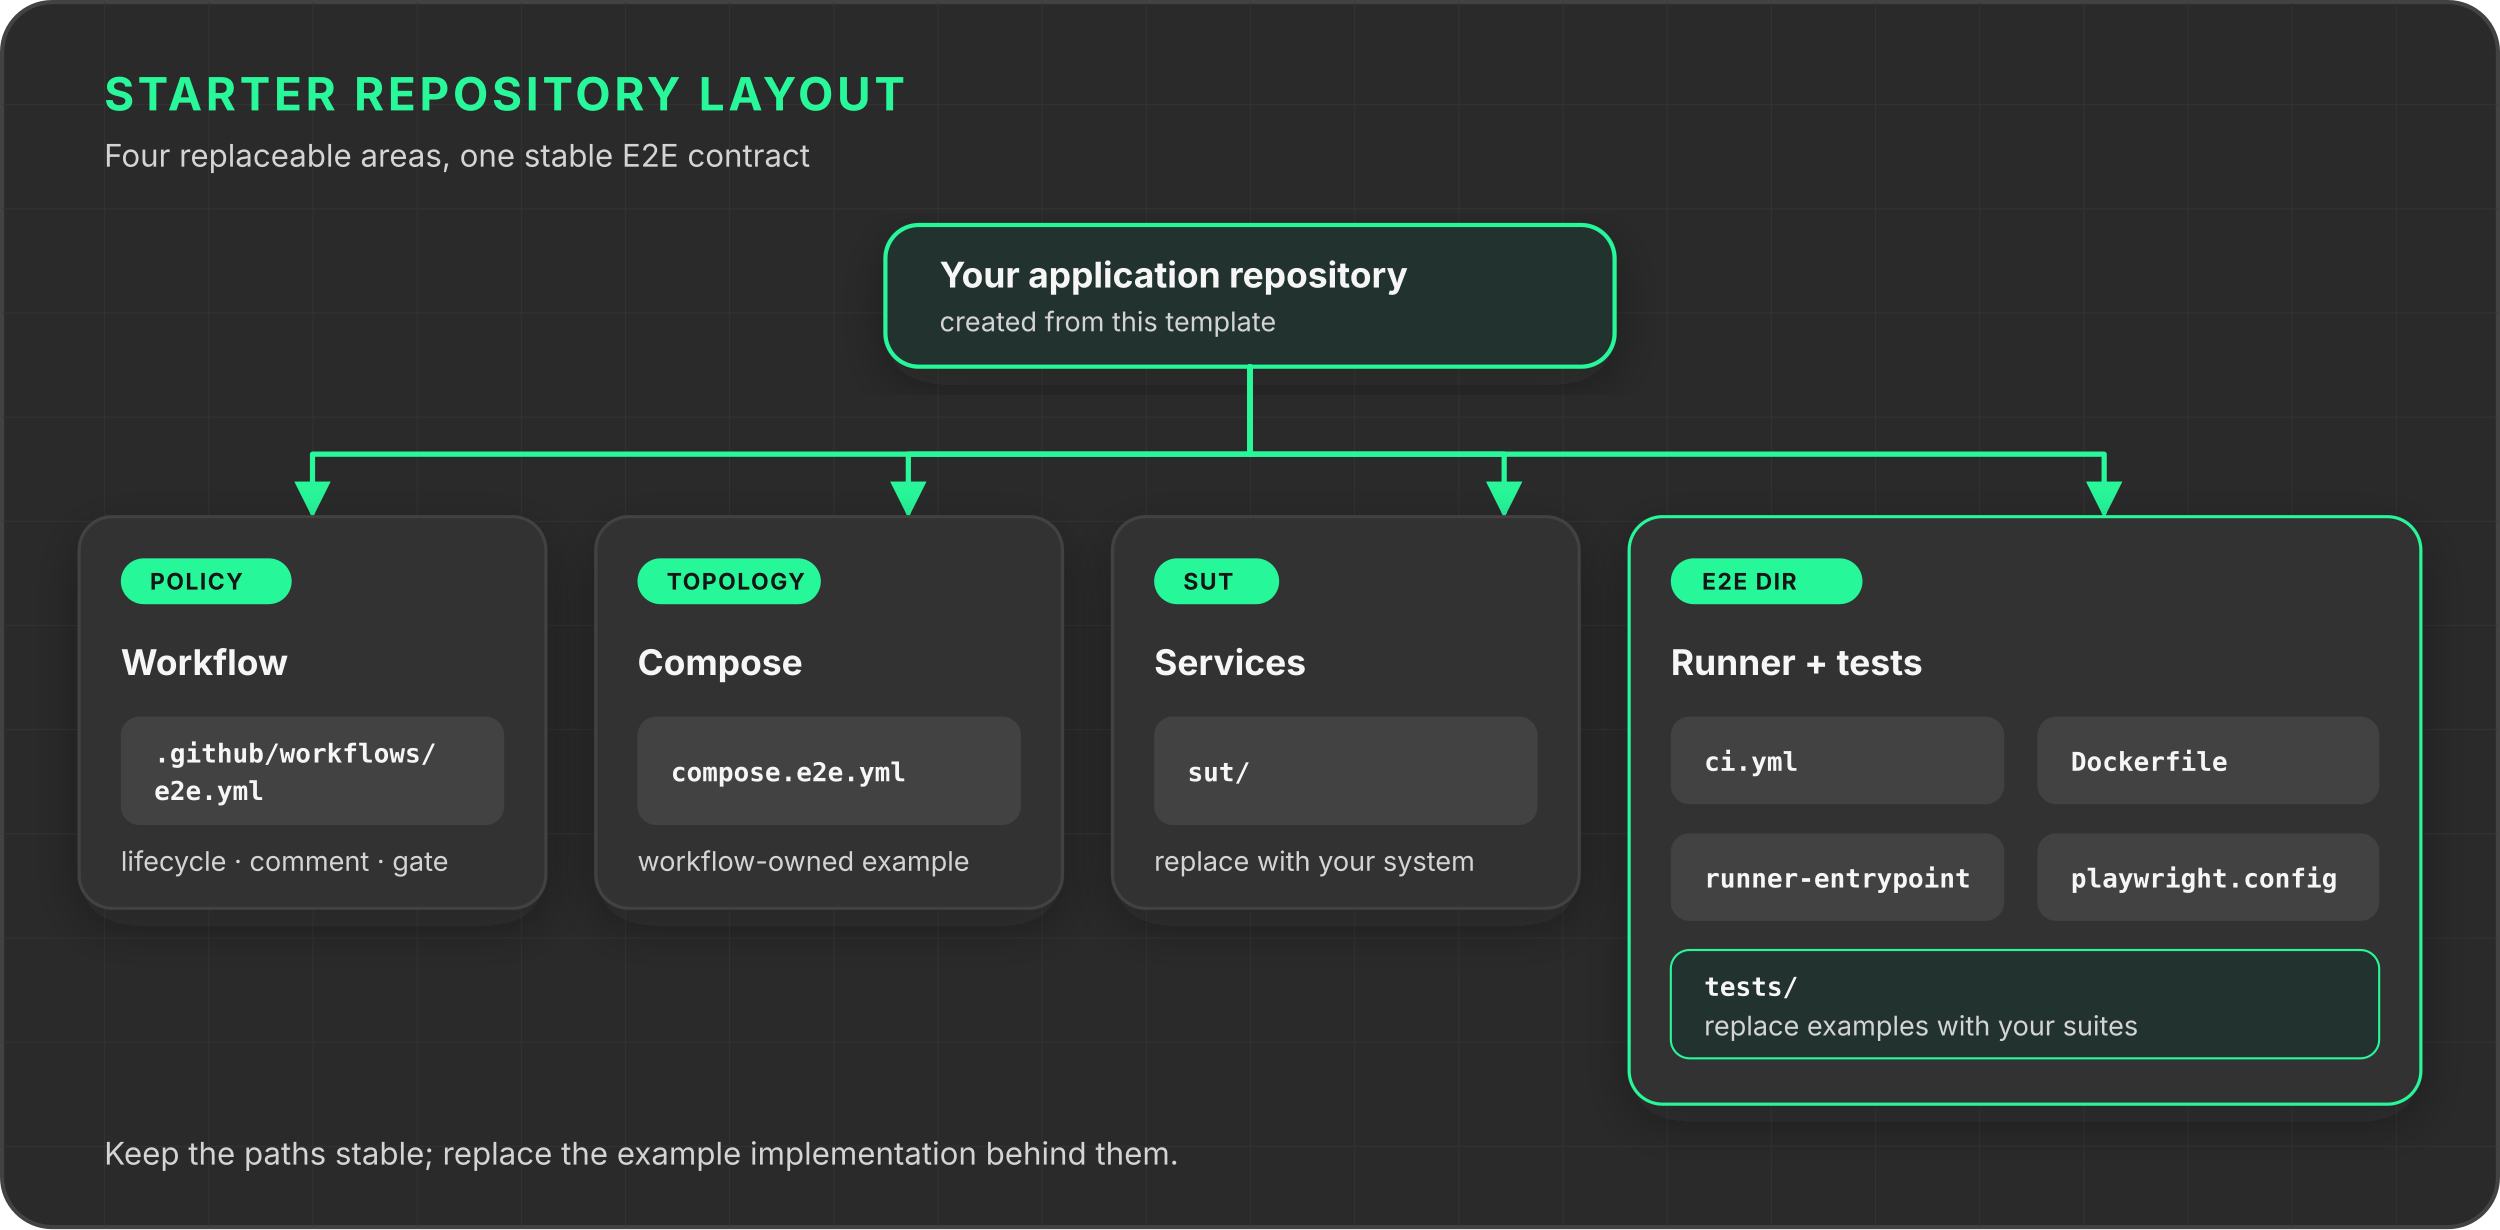
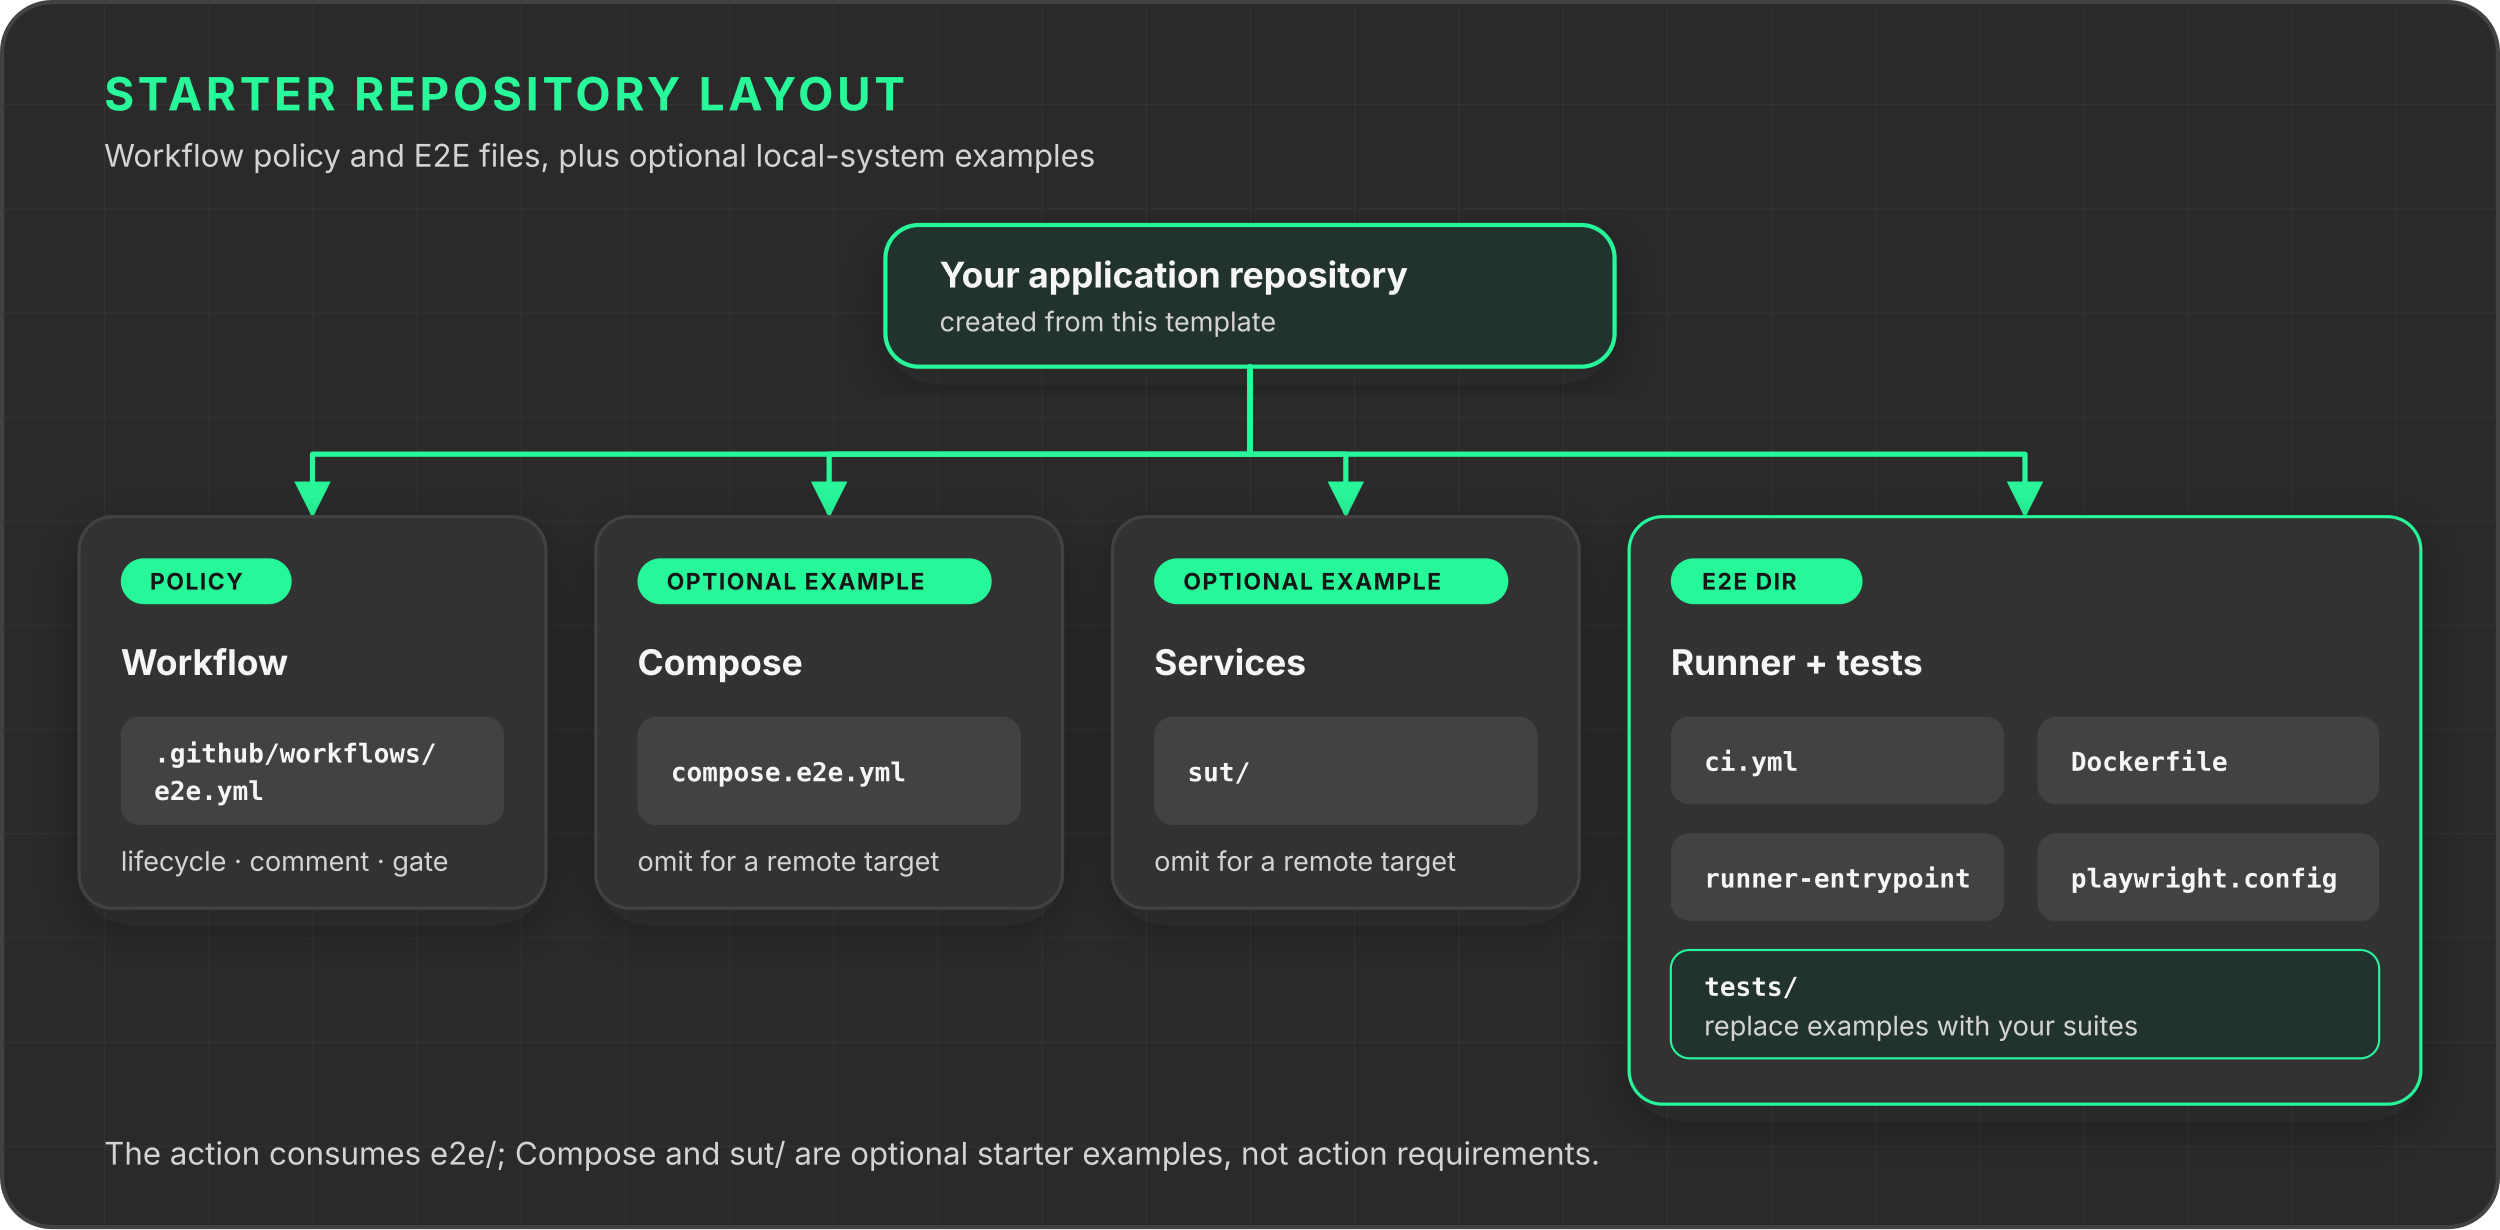
<svg xmlns="http://www.w3.org/2000/svg" width="1200" height="590" viewBox="0 0 1200 590" fill="none" role="img" aria-labelledby="title description">
  <defs>
    <pattern id="grid" width="50" height="50" patternUnits="userSpaceOnUse">
      <path d="M 50 0 L 0 0 0 50" fill="none" stroke="#353535" stroke-width="1" />
    </pattern>
    <marker id="arrow" viewBox="0 0 10 10" refX="8.5" refY="5" markerWidth="7" markerHeight="7" orient="auto">
      <path d="M 0 0 L 10 5 L 0 10 z" fill="#28F89A" />
    </marker>
    <filter id="shadow" x="-20%" y="-20%" width="140%" height="140%">
      <feDropShadow dx="0" dy="8" stdDeviation="12" flood-color="#181818" flood-opacity="0.32" />
    </filter>
    <style>
      .heading { font: 700 22px Inter, Geist, Arial, sans-serif; letter-spacing: 1.8px; fill: #28F89A; }
      .subtitle { font: 400 15px Inter, Geist, Arial, sans-serif; fill: #D4D4D4; }
      .label { font: 650 17px Inter, Geist, Arial, sans-serif; fill: #F6F6F6; }
      .detail { font: 400 13px Inter, Geist, Arial, sans-serif; fill: #D4D4D4; }
      .file { font: 550 12.5px 'Azeret Mono', 'SFMono-Regular', Consolas, monospace; fill: #F6F6F6; }
      .type { font: 700 11px Inter, Geist, Arial, sans-serif; fill: #181818; letter-spacing: 0.7px; }
      .connector { stroke: #28F89A; stroke-width: 2.5; stroke-linecap: round; stroke-linejoin: round; marker-end: url(#arrow); }
    </style>
  </defs>
  <rect x="1" y="1" width="1198" height="588" rx="24" fill="#2A2A2A" stroke="#424242" stroke-width="2" />
  <rect x="1" y="1" width="1198" height="588" rx="24" fill="url(#grid)" opacity="0.72" />
  <text x="50" y="53" class="heading">STARTER REPOSITORY LAYOUT</text>
-   <text x="50" y="80" class="subtitle">Four replaceable areas, one stable E2E contract</text>
+   <text x="50" y="80" class="subtitle">Workflow policy and E2E files, plus optional local-system examples</text>
  <g filter="url(#shadow)">
    <rect x="425" y="108" width="350" height="68" rx="16" fill="#22332F" stroke="#28F89A" stroke-width="2" />
    <text x="451" y="138" class="label">Your application repository</text>
    <text x="451" y="159" class="detail">created from this template</text>
  </g>
  <path d="M600 176 V218 H150 V246" class="connector" />
-   <path d="M600 176 V218 H436 V246" class="connector" />
-   <path d="M600 176 V218 H722 V246" class="connector" />
-   <path d="M600 176 V218 H1010 V246" class="connector" />
+   <path d="M600 176 V218 H398 V246" class="connector" />
+   <path d="M600 176 V218 H646 V246" class="connector" />
+   <path d="M600 176 V218 H972 V246" class="connector" />
  <g filter="url(#shadow)">
    <rect x="38" y="248" width="224" height="188" rx="16" fill="#333333" stroke="#424242" stroke-width="1.5" />
    <rect x="58" y="268" width="82" height="22" rx="11" fill="#28F89A" />
    <text x="72" y="283" class="type">POLICY</text>
    <text x="58" y="324" class="label">Workflow</text>
    <rect x="58" y="344" width="184" height="52" rx="9" fill="#424242" />
    <text x="74" y="366" class="file">.github/workflows/</text>
    <text x="74" y="384" class="file">e2e.yml</text>
    <text x="58" y="418" class="detail">lifecycle · comment · gate</text>
  </g>
  <g filter="url(#shadow)">
    <rect x="286" y="248" width="224" height="188" rx="16" fill="#333333" stroke="#424242" stroke-width="1.5" />
-     <rect x="306" y="268" width="88" height="22" rx="11" fill="#28F89A" />
-     <text x="320" y="283" class="type">TOPOLOGY</text>
+     <rect x="306" y="268" width="170" height="22" rx="11" fill="#28F89A" />
+     <text x="320" y="283" class="type">OPTIONAL EXAMPLE</text>
    <text x="306" y="324" class="label">Compose</text>
    <rect x="306" y="344" width="184" height="52" rx="9" fill="#424242" />
    <text x="322" y="375" class="file">compose.e2e.yml</text>
-     <text x="306" y="418" class="detail">workflow-owned example</text>
+     <text x="306" y="418" class="detail">omit for a remote target</text>
  </g>
  <g filter="url(#shadow)">
    <rect x="534" y="248" width="224" height="188" rx="16" fill="#333333" stroke="#424242" stroke-width="1.5" />
-     <rect x="554" y="268" width="60" height="22" rx="11" fill="#28F89A" />
-     <text x="568" y="283" class="type">SUT</text>
+     <rect x="554" y="268" width="170" height="22" rx="11" fill="#28F89A" />
+     <text x="568" y="283" class="type">OPTIONAL EXAMPLE</text>
    <text x="554" y="324" class="label">Services</text>
    <rect x="554" y="344" width="184" height="52" rx="9" fill="#424242" />
    <text x="570" y="375" class="file">sut/</text>
-     <text x="554" y="418" class="detail">replace with your system</text>
+     <text x="554" y="418" class="detail">omit for a remote target</text>
  </g>
  <g filter="url(#shadow)">
    <rect x="782" y="248" width="380" height="282" rx="16" fill="#333333" stroke="#28F89A" stroke-width="1.5" />
    <rect x="802" y="268" width="92" height="22" rx="11" fill="#28F89A" />
    <text x="817" y="283" class="type">E2E DIR</text>
    <text x="802" y="324" class="label">Runner + tests</text>
    <rect x="802" y="344" width="160" height="42" rx="9" fill="#424242" />
    <text x="818" y="370" class="file">ci.yml</text>
    <rect x="978" y="344" width="164" height="42" rx="9" fill="#424242" />
    <text x="994" y="370" class="file">Dockerfile</text>
    <rect x="802" y="400" width="160" height="42" rx="9" fill="#424242" />
    <text x="818" y="426" class="file">runner-entrypoint</text>
    <rect x="978" y="400" width="164" height="42" rx="9" fill="#424242" />
    <text x="994" y="426" class="file">playwright.config</text>
    <rect x="802" y="456" width="340" height="52" rx="9" fill="#22332F" stroke="#28F89A" />
    <text x="818" y="478" class="file">tests/</text>
    <text x="818" y="497" class="detail">replace examples with your suites</text>
  </g>
-   <text x="50" y="559" class="subtitle">Keep the paths stable; replace the example implementation behind them.</text>
+   <text x="50" y="559" class="subtitle">The action consumes e2e/; Compose and sut/ are optional starter examples, not action requirements.</text>
</svg>
